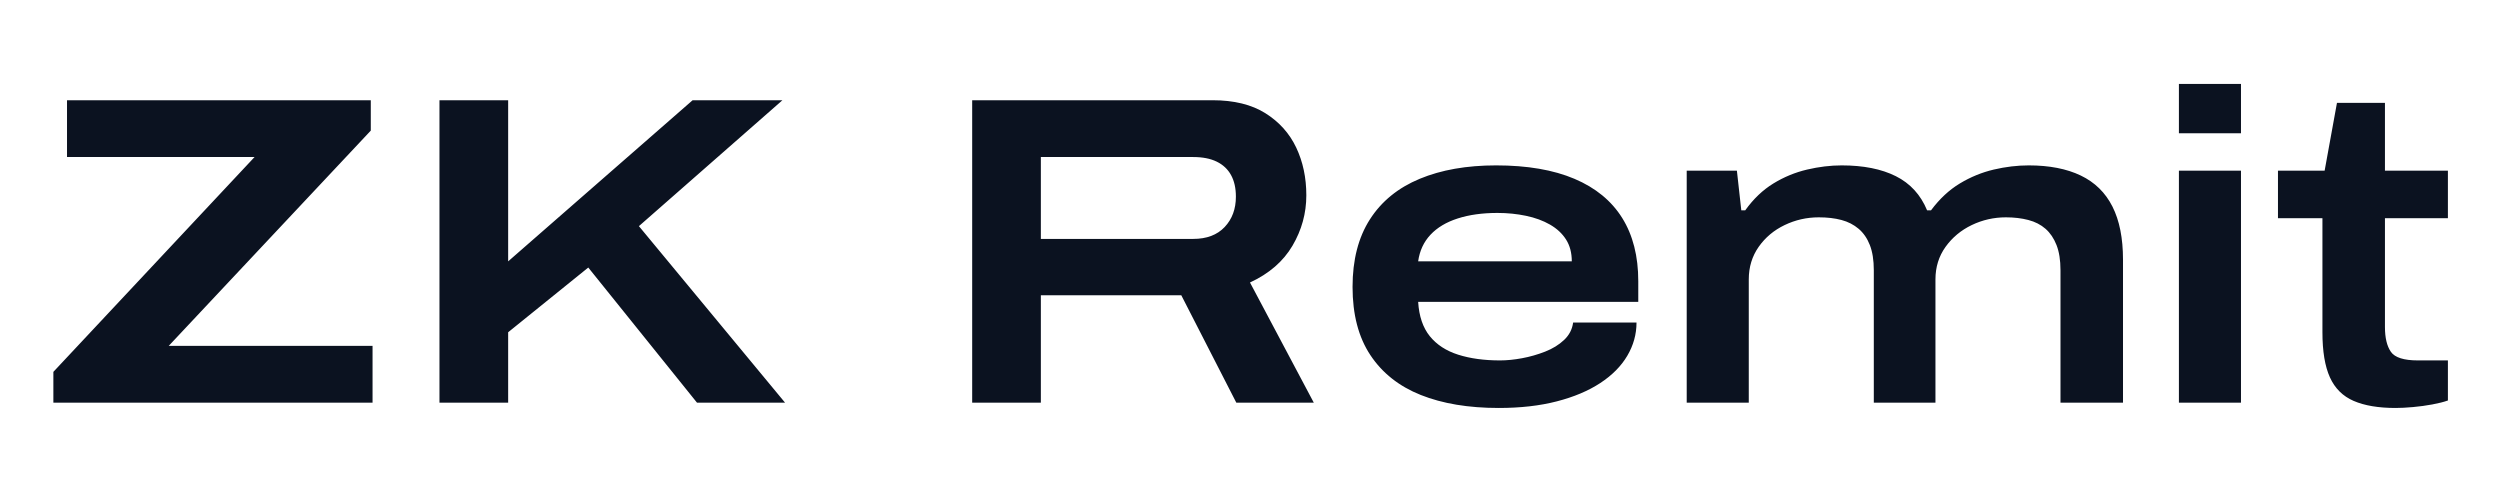
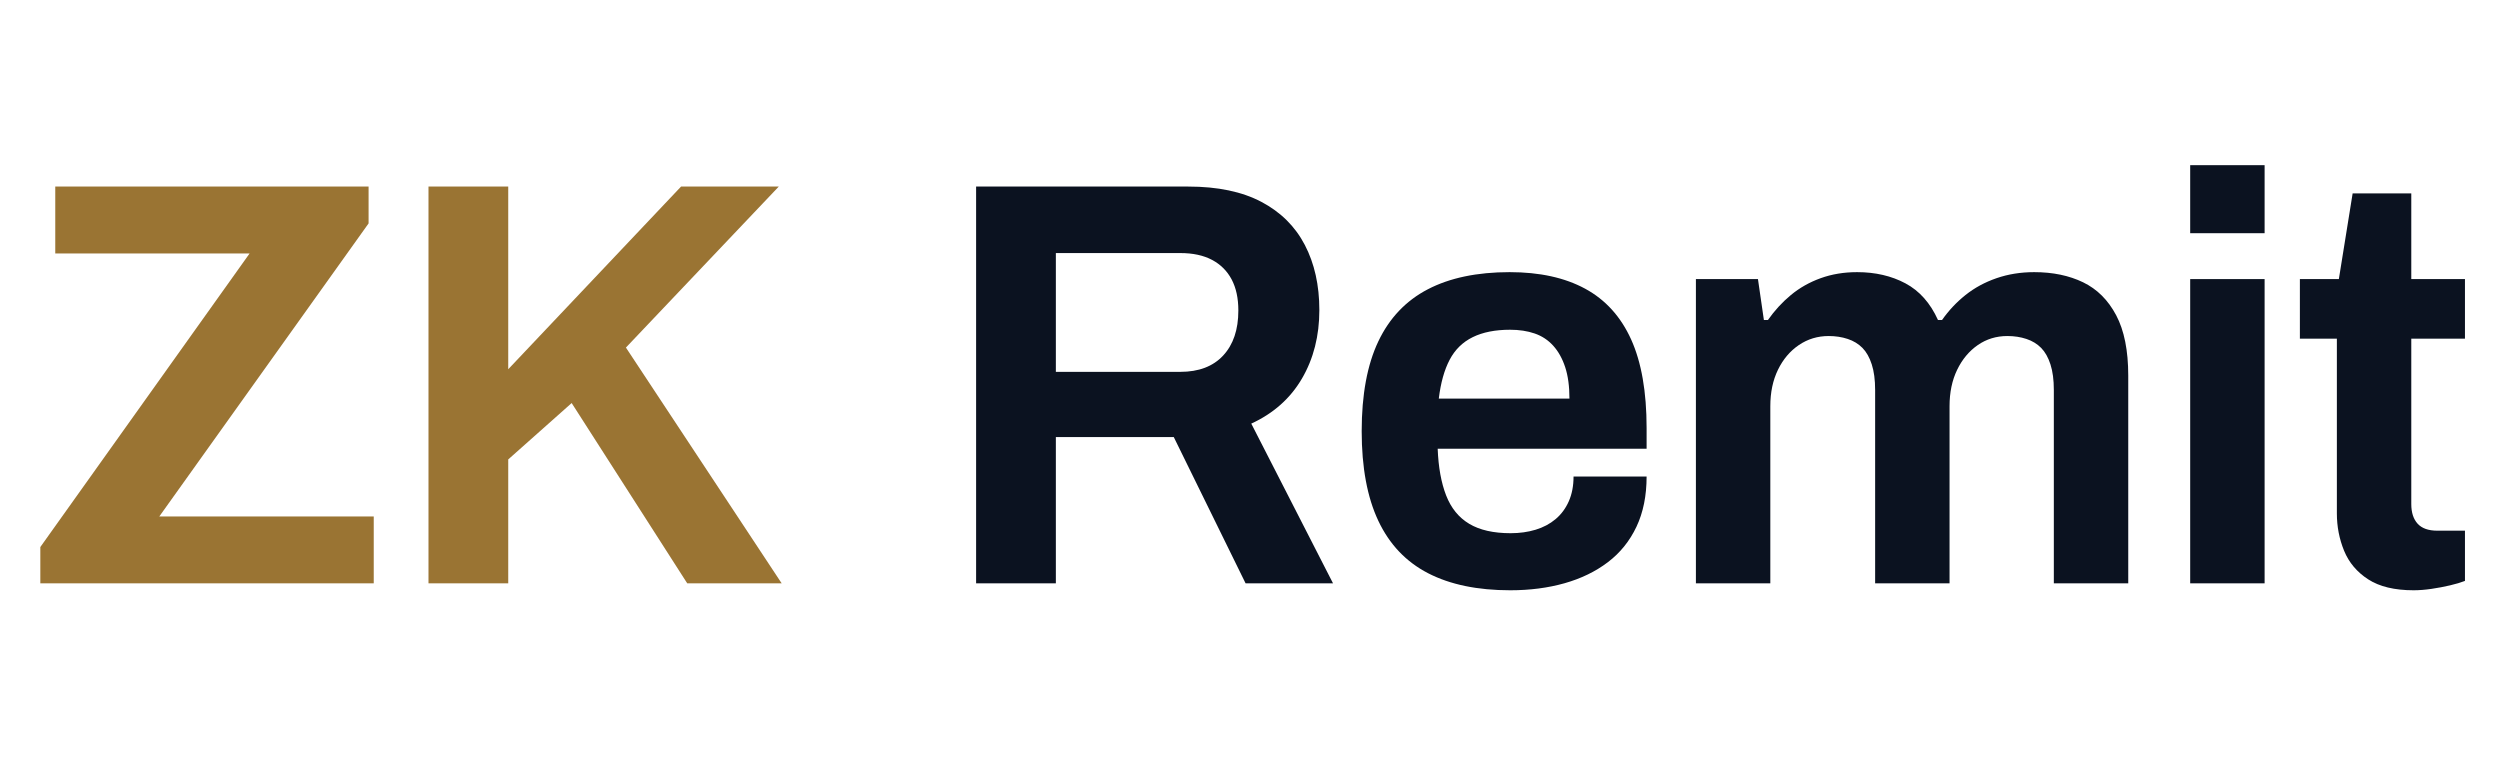
- <svg xmlns="http://www.w3.org/2000/svg" viewBox="0 -24.0 149.0 30.0" role="img" aria-label="ZK Remit">
-   <path fill="#0B1220" transform="translate(2 0)" d="M1.181 0.0V-1.837L13.172 -14.641H1.994V-18.026H20.099V-16.216L8.055 -3.385H20.204V0.0Z M24.192 0.0V-18.026H28.286V-8.423L39.28 -18.026H44.633L36.079 -10.522L44.79 0.0H39.542L33.061 -8.055L28.286 -4.198V0.0Z  M55.942 0.0V-18.026H70.268Q72.184 -18.026 73.417 -17.252Q74.65 -16.478 75.254 -15.206Q75.857 -13.933 75.857 -12.359Q75.857 -10.758 75.031 -9.354Q74.204 -7.95 72.499 -7.163L76.303 0.0H71.685L68.405 -6.402H60.035V0.0ZM60.035 -9.761H69.114Q70.321 -9.761 70.99 -10.469Q71.659 -11.178 71.659 -12.28Q71.659 -13.041 71.37 -13.566Q71.082 -14.09 70.517 -14.366Q69.953 -14.641 69.114 -14.641H60.035Z M87.324 0.315Q84.621 0.315 82.679 -0.459Q80.738 -1.233 79.675 -2.834Q78.612 -4.434 78.612 -6.901Q78.612 -9.315 79.649 -10.929Q80.685 -12.542 82.614 -13.343Q84.542 -14.143 87.166 -14.143Q89.948 -14.143 91.837 -13.343Q93.726 -12.542 94.684 -11.007Q95.641 -9.472 95.641 -7.242V-6.009H82.522Q82.601 -4.723 83.217 -3.962Q83.834 -3.201 84.91 -2.86Q85.985 -2.519 87.402 -2.519Q88.006 -2.519 88.714 -2.65Q89.423 -2.781 90.092 -3.044Q90.761 -3.306 91.22 -3.739Q91.679 -4.172 91.758 -4.776H95.536Q95.536 -3.726 94.985 -2.794Q94.434 -1.863 93.372 -1.168Q92.309 -0.472 90.787 -0.079Q89.265 0.315 87.324 0.315ZM82.522 -8.423H91.679Q91.679 -9.184 91.338 -9.722Q90.997 -10.259 90.38 -10.614Q89.764 -10.968 88.95 -11.138Q88.137 -11.309 87.245 -11.309Q85.907 -11.309 84.883 -10.981Q83.86 -10.653 83.257 -10.01Q82.653 -9.367 82.522 -8.423Z M98.528 0.0V-13.828H101.519L101.781 -11.466H102.017Q102.752 -12.49 103.697 -13.067Q104.641 -13.644 105.704 -13.894Q106.767 -14.143 107.764 -14.143Q109.706 -14.143 110.991 -13.5Q112.277 -12.857 112.854 -11.466H113.09Q113.851 -12.49 114.809 -13.067Q115.767 -13.644 116.829 -13.894Q117.892 -14.143 118.915 -14.143Q120.752 -14.143 122.012 -13.539Q123.271 -12.936 123.901 -11.69Q124.531 -10.443 124.531 -8.528V0.0H120.805V-7.898Q120.805 -8.79 120.569 -9.394Q120.332 -9.997 119.913 -10.364Q119.493 -10.732 118.889 -10.889Q118.286 -11.047 117.551 -11.047Q116.475 -11.047 115.517 -10.587Q114.56 -10.128 113.956 -9.289Q113.353 -8.449 113.353 -7.347V0.0H109.679V-7.898Q109.679 -8.79 109.443 -9.394Q109.207 -9.997 108.774 -10.364Q108.341 -10.732 107.751 -10.889Q107.16 -11.047 106.399 -11.047Q105.324 -11.047 104.366 -10.587Q103.408 -10.128 102.818 -9.289Q102.227 -8.449 102.227 -7.347V0.0Z M127.863 -16.058V-18.997H131.563V-16.058ZM127.863 0.0V-13.828H131.563V0.0Z M140.773 0.315Q139.251 0.315 138.28 -0.105Q137.309 -0.525 136.863 -1.509Q136.417 -2.493 136.417 -4.198V-10.994H133.767V-13.828H136.548L137.283 -17.869H140.143V-13.828H143.895V-10.994H140.143V-4.513Q140.143 -3.542 140.497 -3.031Q140.851 -2.519 142.111 -2.519H143.895V-0.131Q143.528 0.0 142.964 0.105Q142.399 0.21 141.809 0.262Q141.219 0.315 140.773 0.315Z" />
+ <svg xmlns="http://www.w3.org/2000/svg" viewBox="0 0 210 64" role="img" aria-label="ZK Remit">
+   <g fill="#9A7433" transform="translate(2 49)">
+     <path transform="translate(0.00 0) scale(0.04857143 -0.04857143)" d="M28.565 0V62.783L390.477 570.477H54.391V686.174H596.263V622.478L234.35 115.697H605.176V0Z" />
+     <path transform="translate(30.31 0) scale(0.04857143 -0.04857143)" d="M75.826 0V686.174H213.741V370.261L512.609 686.174H681.611L417.264 407.739L686.611 0H523.305L323.437 311.781L213.741 214.303V0Z" />
+   </g>
+   <g fill="#0B1220" transform="translate(78.31 49)">
+     <path transform="translate(0.00 0) scale(0.04857143 -0.04857143)" d="M75.826 0V686.174H442.914Q519.001 686.174 569.132 659.739Q619.262 633.304 644.349 585.13Q669.436 536.956 669.436 472.565Q669.436 405.652 639.349 354.152Q609.262 302.652 551.697 276.217L693.088 0H541.869L417.695 252.913H213.741V0ZM213.741 365.74H429Q476.913 365.74 503.13 394Q529.347 422.261 529.347 471.782Q529.347 503.739 517.695 525.673Q506.043 547.608 483.826 559.391Q461.609 571.173 429 571.173H213.741Z" />
+     <path transform="translate(34.19 0) scale(0.04857143 -0.04857143)" d="M295.697 -12Q210.74 -12 153.566 17.5Q96.392 47 67.565 108.0Q38.739 169 38.739 263.087Q38.739 357.913 67.522 418.457Q96.305 479 153.218 508.587Q210.131 538.174 294.653 538.174Q372.305 538.174 425.11 509.587Q477.915 481 504.698 421.826Q531.48 362.652 531.48 268.565V232.739H170.175Q172.001 184.87 184.784 152.022Q197.566 119.174 224.719 102.935Q251.871 86.696 296.262 86.696Q319.61 86.696 339.479 92.696Q359.349 98.696 374.044 111.022Q388.74 123.348 396.936 141.913Q405.131 160.479 405.131 184.696H531.48Q531.48 134.957 513.937 97.87Q496.393 60.783 464.502 36.565Q432.611 12.348 389.61 0.174Q346.61 -12 295.697 -12ZM172.088 319.435H398.044Q398.044 351.391 390.675 373.826Q383.305 396.26 369.979 410.956Q356.653 425.652 337.87 432.108Q319.088 438.565 295.349 438.565Q256.871 438.565 230.762 425.739Q204.653 412.913 190.827 386.565Q177.001 360.217 172.088 319.435Z" />
+     <path transform="translate(61.01 0) scale(0.04857143 -0.04857143)" d="M64.565 0V526.174H171.871L182.132 455.391H189.132Q206.305 479.913 228.827 498.587Q251.349 517.261 280.284 527.717Q309.219 538.174 343.306 538.174Q390.611 538.174 426.958 518.783Q463.306 499.391 483.219 455.391H490.219Q507.393 479.913 530.785 498.587Q554.176 517.261 584.437 527.717Q614.698 538.174 649.611 538.174Q697.829 538.174 734.177 520.609Q770.524 503.043 791.394 463.608Q812.263 424.174 812.263 359.347V0H683.566V334.434Q683.566 360.565 677.74 378.63Q671.914 396.695 661.632 407.151Q651.349 417.608 636.154 422.651Q620.958 427.695 603.219 427.695Q574.654 427.695 552.089 412.086Q529.524 396.478 516.371 369.304Q503.219 342.13 503.219 306.348V0H374.522V334.434Q374.522 360.565 368.696 378.63Q362.87 396.695 352.588 407.151Q342.305 417.608 327.109 422.651Q311.914 427.695 294.175 427.695Q265.61 427.695 242.632 412.086Q219.653 396.478 206.458 369.304Q193.262 342.13 193.262 306.348V0Z" />
+     <path transform="translate(102.53 0) scale(0.04857143 -0.04857143)" d="M64.565 605.521V723.174H193.262V605.521ZM64.565 0V526.174H193.262V0Z" />
+     <path transform="translate(114.19 0) scale(0.04857143 -0.04857143)" d="M210.958 -12Q161.523 -12 132.349 6.891Q103.175 25.782 90.675 56.326Q78.174 86.869 78.174 120.783V423.13H14.218V526.174H81.609L105.436 674.305H206.871V526.174H299.698V423.13H206.871V137.219Q206.871 115.088 217.871 103.066Q228.871 91.044 251.915 91.044H299.698V4.174Q289.176 0.087 273.893 -3.5Q258.611 -7.087 241.958 -9.543Q225.306 -12 210.958 -12Z" />
+   </g>
</svg>
